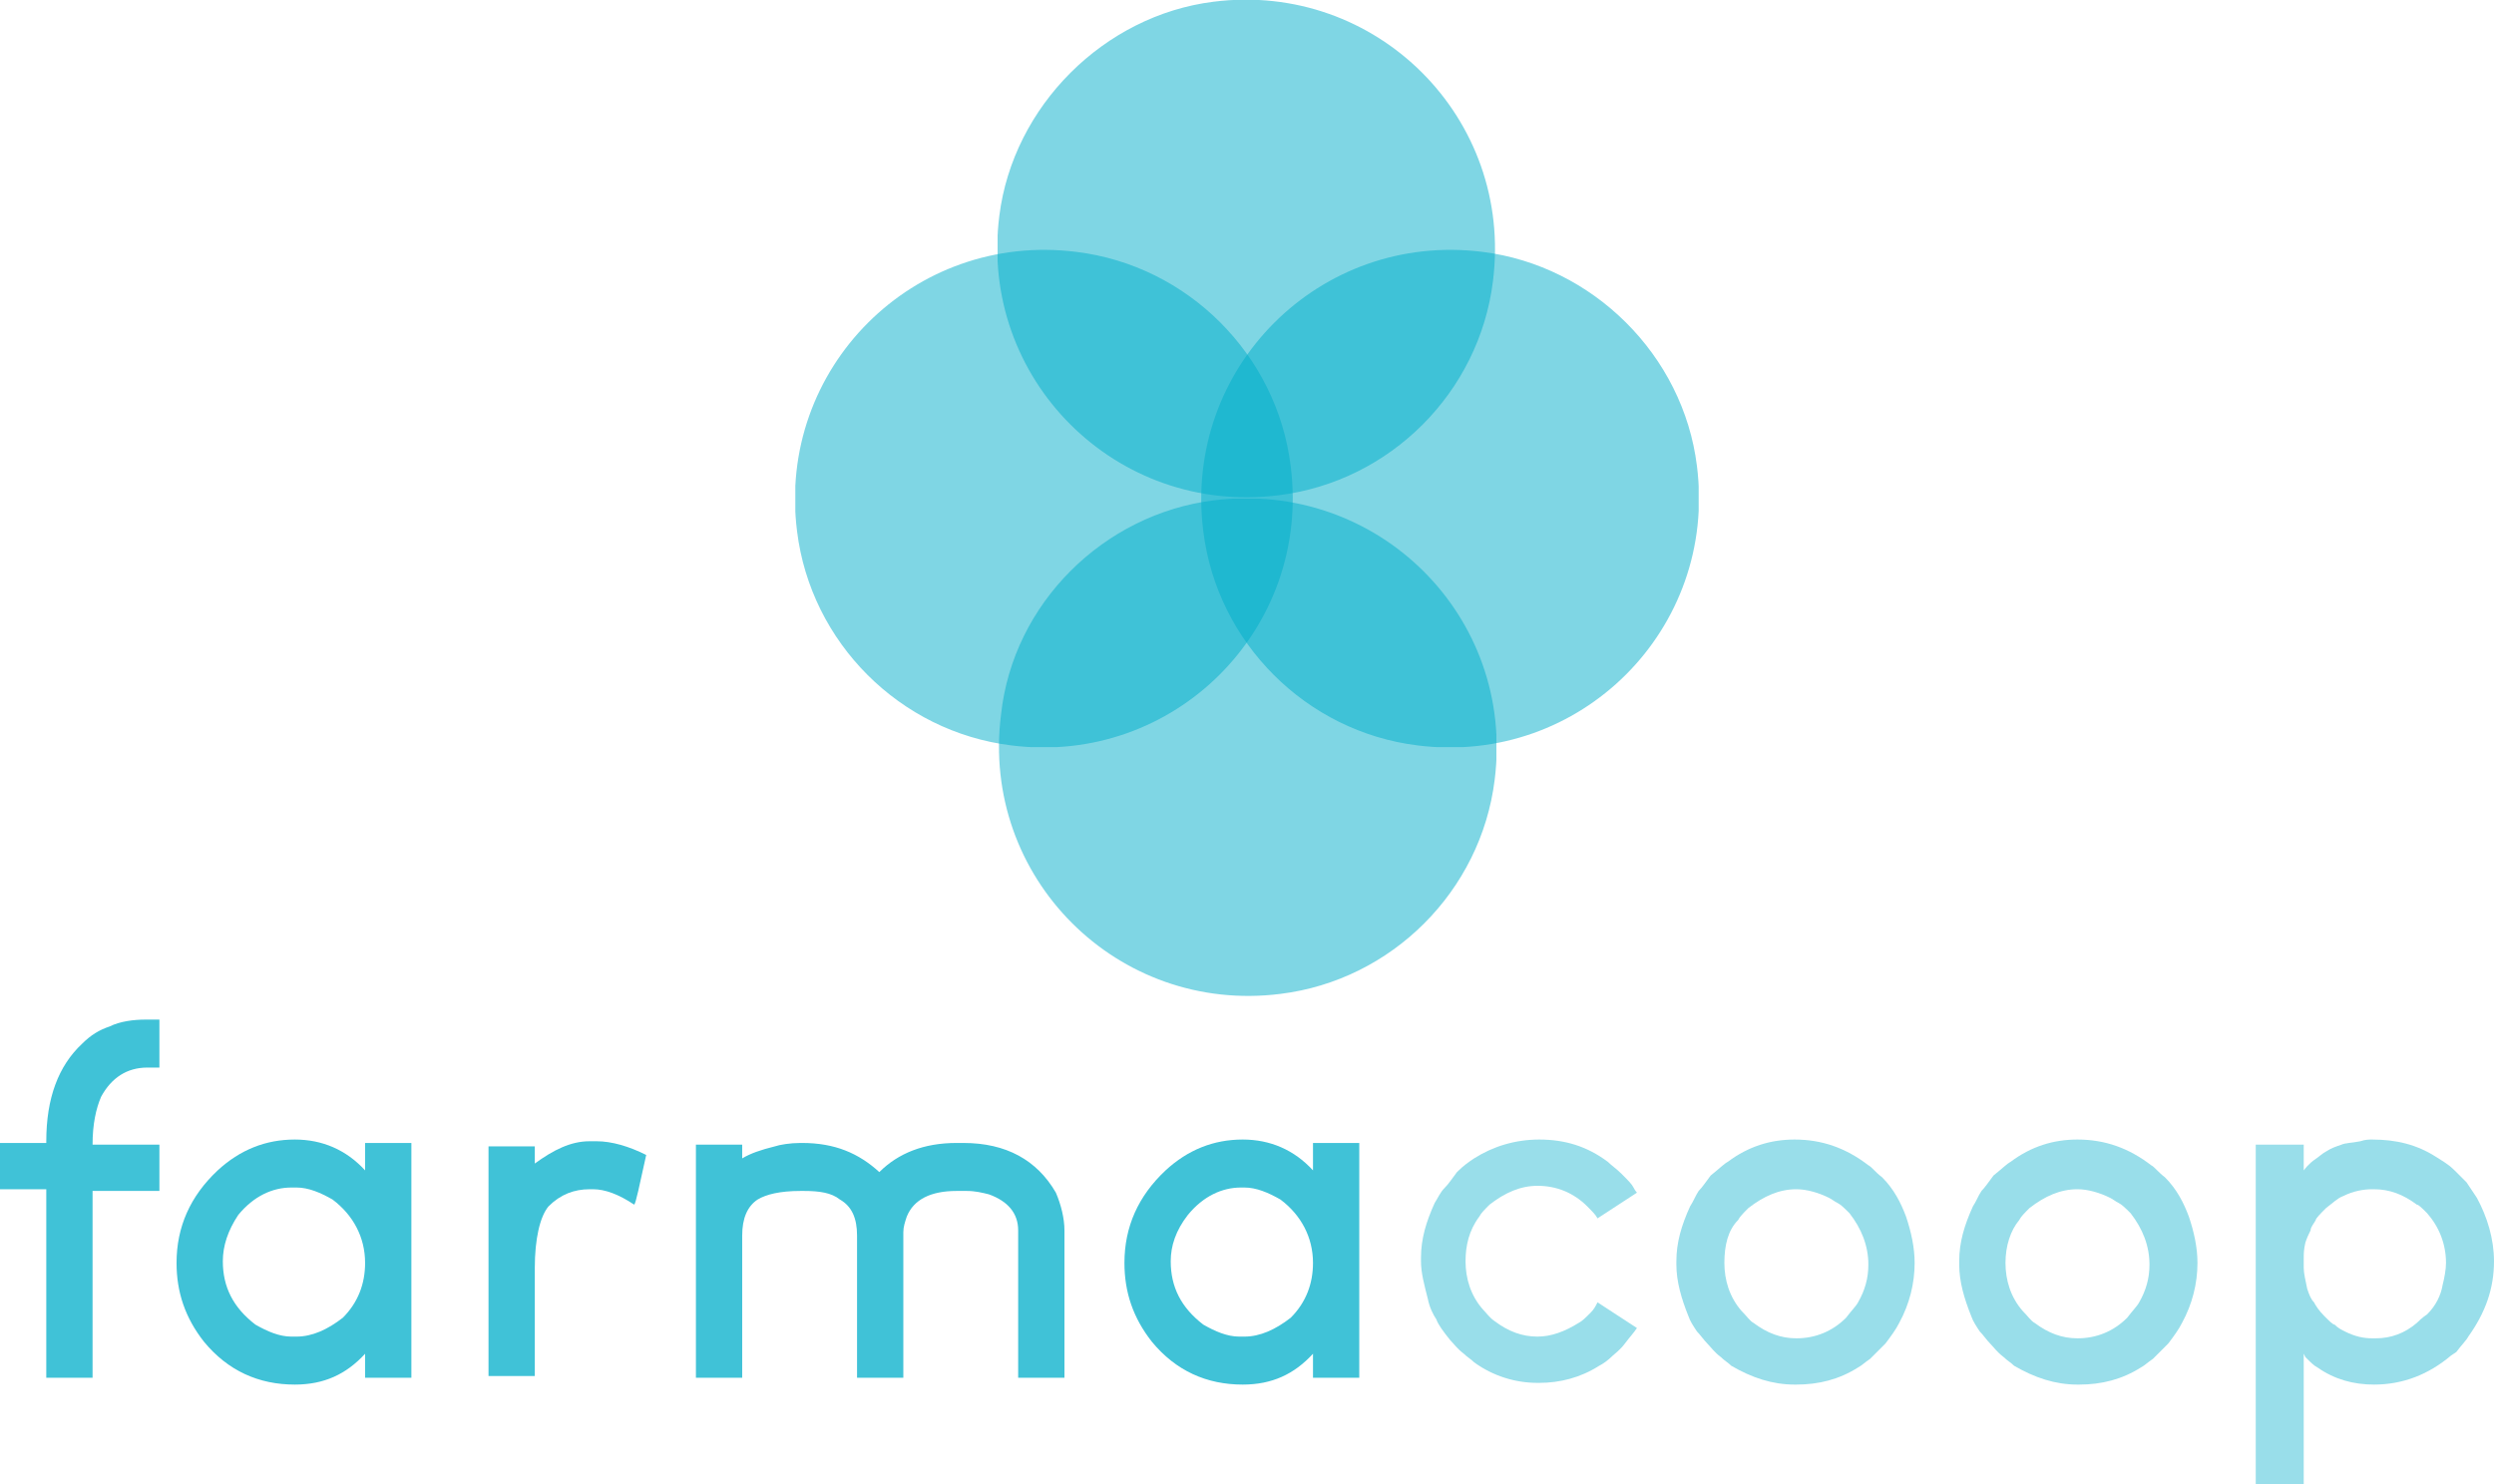
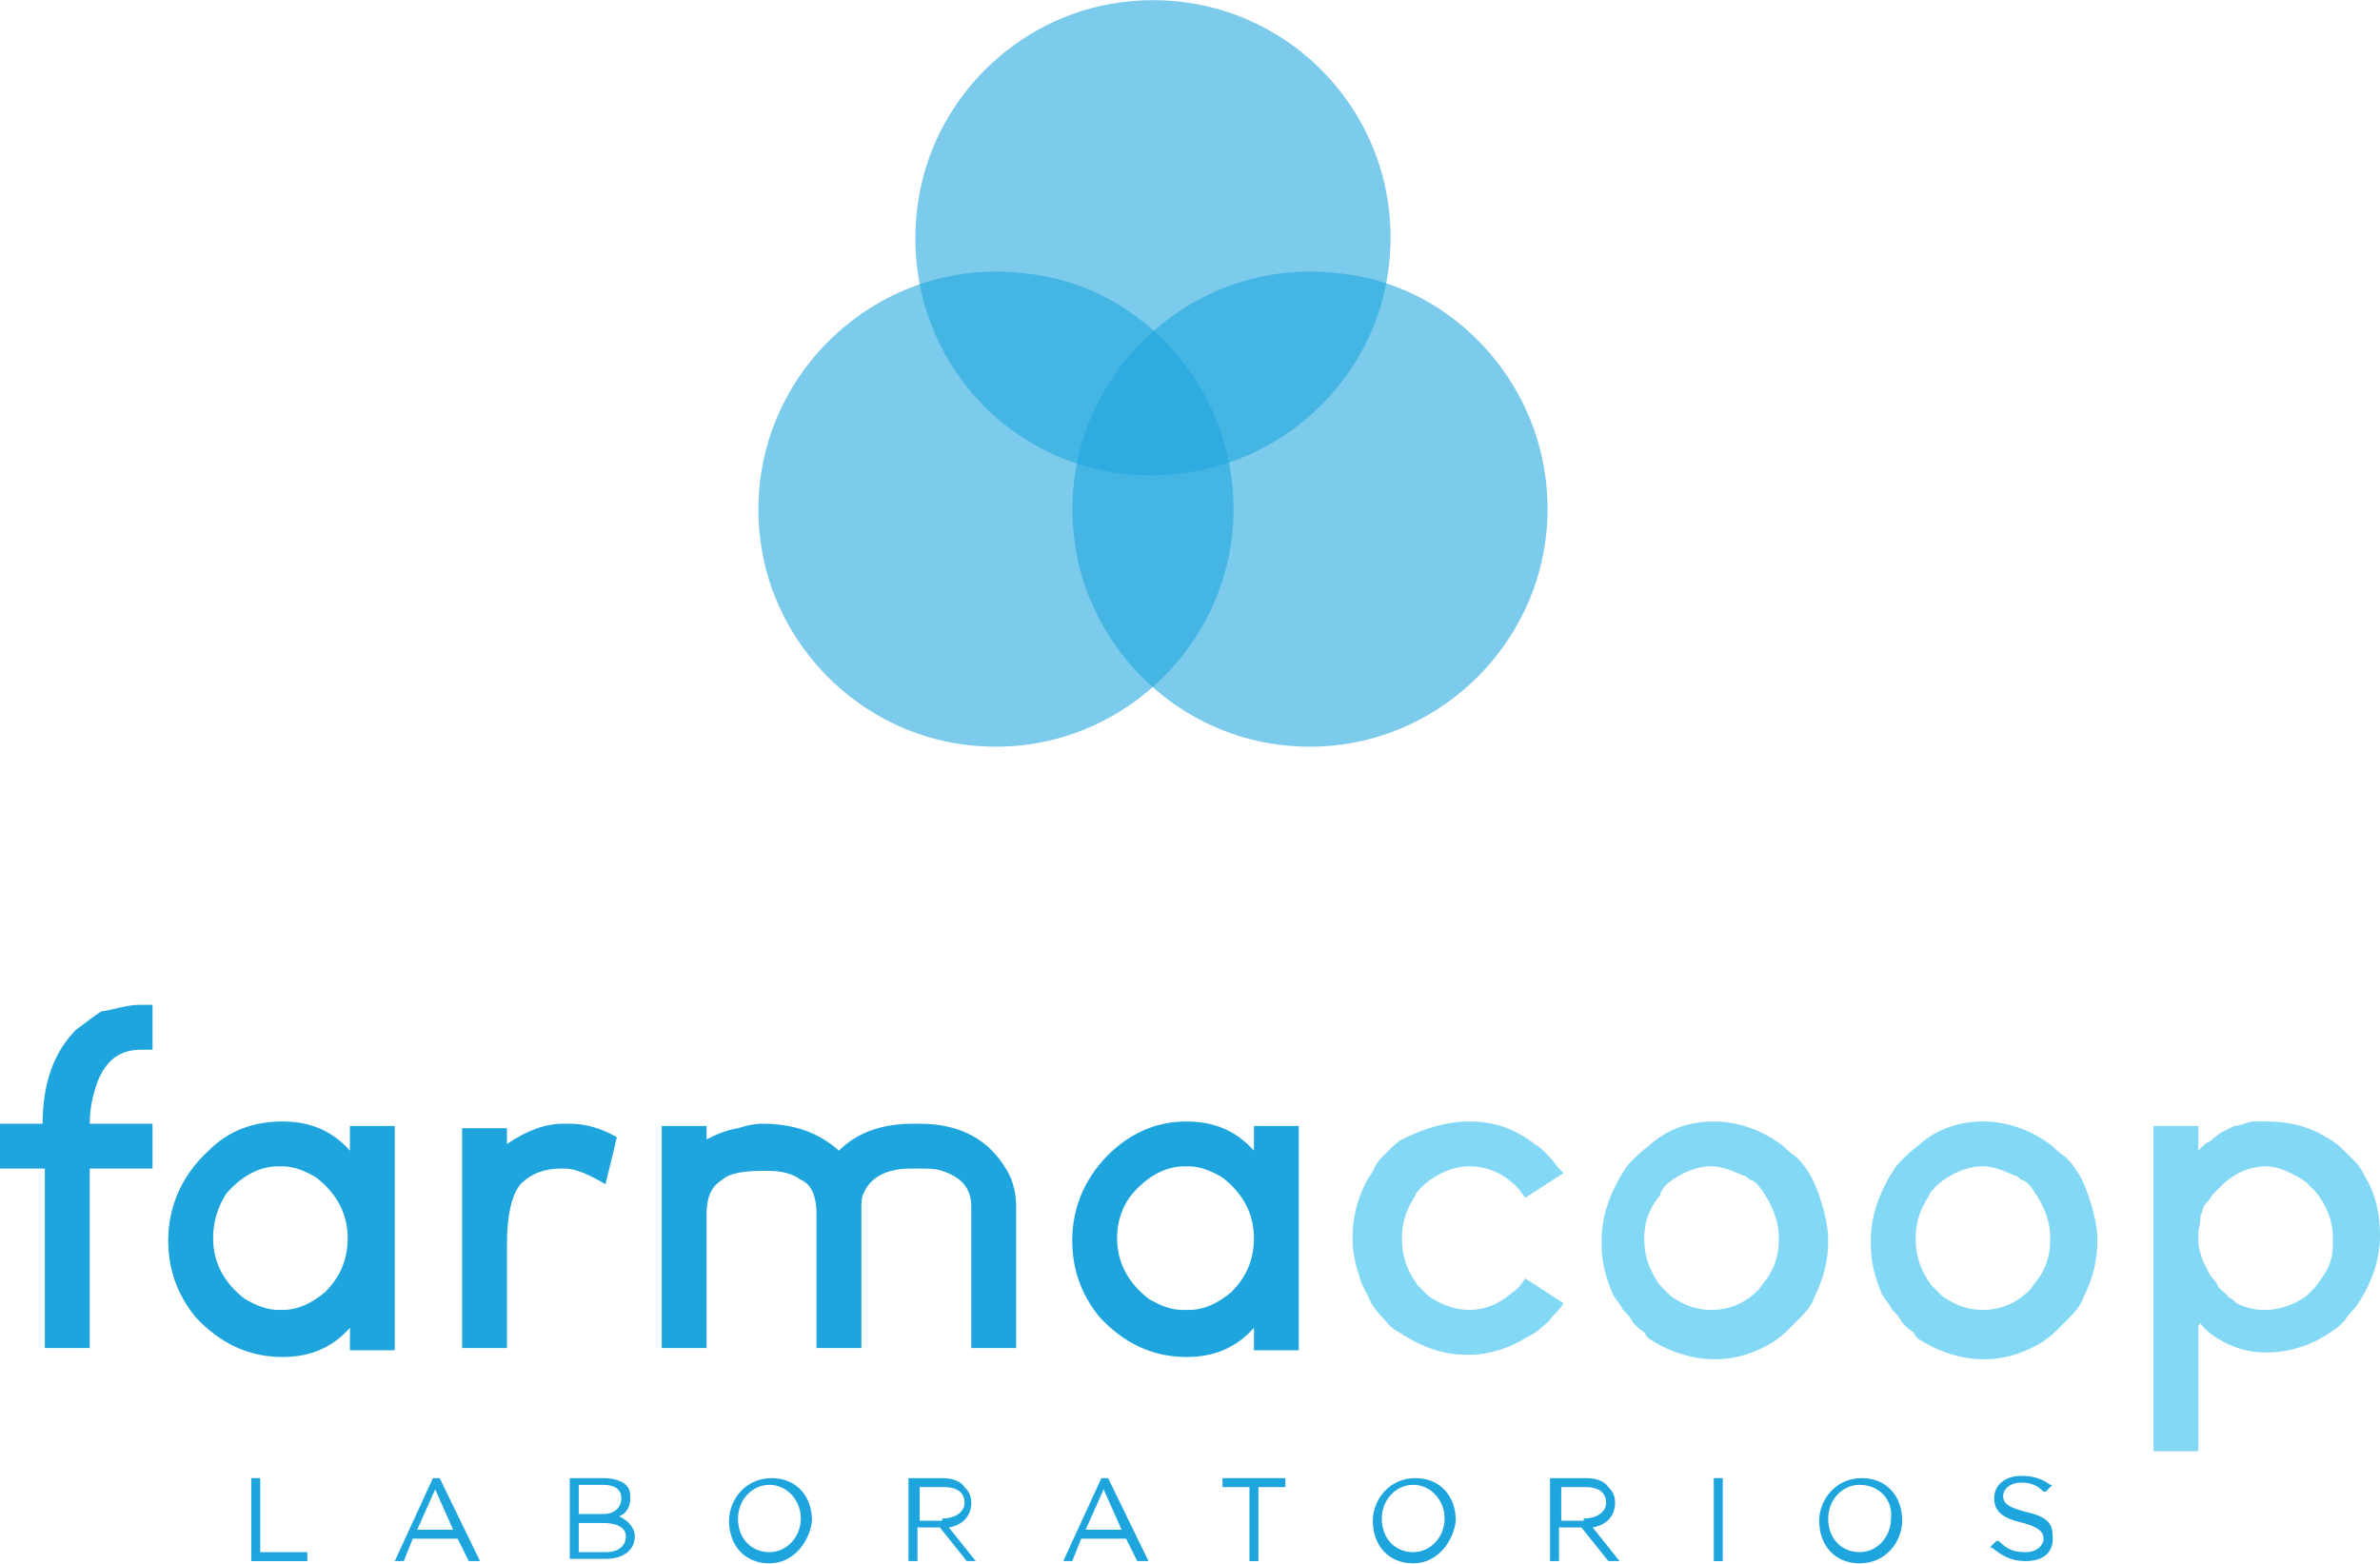
- <svg xmlns="http://www.w3.org/2000/svg" xmlns:xlink="http://www.w3.org/1999/xlink" version="1.1" id="Layer_1" x="0px" y="0px" viewBox="0 0 145.5 86.6" style="enable-background:new 0 0 145.5 86.6;" xml:space="preserve">
+ <svg xmlns="http://www.w3.org/2000/svg" version="1.1" id="Layer_1" x="0px" y="0px" viewBox="0 0 106.1 69.7" style="enable-background:new 0 0 106.1 69.7;" xml:space="preserve">
  <style type="text/css">
- 	.st0{opacity:0.75;}
- 	.st1{clip-path:url(#SVGID_2_);fill:#00ADCA;}
- 	.st2{clip-path:url(#SVGID_4_);fill:#00ADCA;}
- 	.st3{clip-path:url(#SVGID_6_);fill:#00ADCA;}
- 	.st4{clip-path:url(#SVGID_8_);fill:#00ADCA;}
- 	.st5{clip-path:url(#SVGID_10_);fill:#00ADCA;}
- 	.st6{opacity:0.4;}
- 	.st7{clip-path:url(#SVGID_12_);fill:#00ADCA;}
- 	.st8{clip-path:url(#SVGID_14_);fill:#00ADCA;}
- 	.st9{clip-path:url(#SVGID_16_);fill:#00ADCA;}
- 	.st10{clip-path:url(#SVGID_18_);fill:#00ADCA;}
- 	.st11{opacity:0.5;}
- 	.st12{clip-path:url(#SVGID_20_);fill:#00ADCA;}
- 	.st13{clip-path:url(#SVGID_22_);fill:#00ADCA;}
- 	.st14{clip-path:url(#SVGID_24_);fill:#00ADCA;}
- 	.st15{clip-path:url(#SVGID_26_);fill:#00ADCA;}
+ 	.st0{opacity:0.58;fill:#1EA5DE;}
+ 	.st1{fill:#1EA5DE;}
+ 	.st2{opacity:0.75;}
+ 	.st3{opacity:0.75;fill:#23BAEC;}
</style>
-   <g class="st0">
-     <g>
-       <defs>
-         <rect id="SVGID_1_" y="59.5" width="9.3" height="21" />
-       </defs>
-       <clipPath id="SVGID_2_">
-         <use xlink:href="#SVGID_1_" style="overflow:visible;" />
-       </clipPath>
-       <path class="st1" d="M8.5,59.5h0.8l0,0v2.8l0,0H8.6c-1.2,0-2.1,0.6-2.7,1.7c-0.3,0.7-0.5,1.6-0.5,2.8h3.9l0,0v2.7l0,0H5.4v10.9    l0,0H2.7v-11H0l0,0v-2.7l0,0h2.7v-0.1c0-2.5,0.7-4.4,2.1-5.7c0.5-0.5,1-0.8,1.6-1C7,59.6,7.8,59.5,8.5,59.5" />
+   <path class="st0" d="M68.9,21.3c0.9,6.9-5,12.8-11.9,11.9c-4.7-0.6-8.5-4.4-9.1-9.1c-0.9-6.9,5-12.8,11.9-11.9  C64.5,12.7,68.3,16.6,68.9,21.3z" />
+   <path class="st0" d="M54.9,21.3c0.9,6.9-5,12.8-11.9,11.9c-4.7-0.6-8.5-4.4-9.1-9.1c-0.9-6.9,5-12.8,11.9-11.9  C50.5,12.7,54.3,16.6,54.9,21.3z" />
+   <path class="st0" d="M52.7,21.1C45.8,22,40,16.2,40.9,9.2c0.6-4.7,4.4-8.5,9.1-9.1C56.9-0.8,62.8,5,61.9,12  C61.3,16.7,57.5,20.5,52.7,21.1z" />
+   <g>
+     <g id="XMLID_338_">
+       <g id="XMLID_378_">
+         <polygon id="XMLID_379_" class="st1" points="11.2,69.6 11.2,65.9 11.6,65.9 11.6,69.2 13.7,69.2 13.7,69.6    " />
+       </g>
+       <g id="XMLID_374_">
+         <path id="XMLID_375_" class="st1" d="M20.9,69.6l-0.5-1l-2,0l-0.4,1l-0.3,0h-0.1l1.7-3.7l0.3,0l1.8,3.7H20.9z M20.2,68.2     l-0.8-1.8l-0.8,1.8H20.2z" />
+       </g>
+       <g id="XMLID_369_">
+         <path id="XMLID_370_" class="st1" d="M25.4,69.6v-3.7h1.5c0.4,0,0.8,0.1,1,0.3c0.2,0.2,0.2,0.4,0.2,0.6c0,0.4-0.2,0.7-0.5,0.8     c0.4,0.2,0.7,0.5,0.7,0.9c0,0.6-0.5,1-1.3,1H25.4z M27,69.2c0.6,0,0.9-0.3,0.9-0.7c0-0.5-0.6-0.6-1-0.6h-1.1v1.3H27z M26.9,67.5     c0.5,0,0.8-0.3,0.8-0.7c0-0.4-0.3-0.6-0.8-0.6h-1.1v1.3H26.9z" />
+       </g>
+       <g id="XMLID_365_">
+         <path id="XMLID_366_" class="st1" d="M34.3,69.7c-1.1,0-1.8-0.8-1.8-1.9c0-0.9,0.7-1.9,1.9-1.9c1.1,0,1.8,0.8,1.8,1.9     C36.1,68.7,35.4,69.7,34.3,69.7z M34.3,66.2c-0.8,0-1.4,0.7-1.4,1.5c0,0.9,0.6,1.5,1.4,1.5c0.8,0,1.4-0.7,1.4-1.5     C35.7,66.9,35.1,66.2,34.3,66.2z" />
+       </g>
+       <g id="XMLID_361_">
+         <path id="XMLID_362_" class="st1" d="M43.1,69.6l-1.2-1.5l-1,0v1.5h-0.4v-3.7H42c0.4,0,0.8,0.1,1,0.4c0.2,0.2,0.3,0.4,0.3,0.7     c0,0.6-0.4,1-1,1.1l1.2,1.5H43.1z M42,67.7c0.6,0,1-0.3,1-0.7c0-0.5-0.4-0.7-0.9-0.7h-1.1v1.5H42z" />
+       </g>
+       <g id="XMLID_357_">
+         <path id="XMLID_358_" class="st1" d="M50.7,69.6l-0.5-1l-2,0l-0.4,1l-0.3,0h-0.1l1.7-3.7l0.3,0l1.8,3.7H50.7z M50,68.2l-0.8-1.8     l-0.8,1.8H50z" />
+       </g>
+       <g id="XMLID_355_">
+         <polygon id="XMLID_356_" class="st1" points="55.7,69.6 55.7,66.3 54.5,66.3 54.5,65.9 57.3,65.9 57.3,66.3 56.1,66.3 56.1,69.6         " />
+       </g>
+       <g id="XMLID_351_">
+         <path id="XMLID_352_" class="st1" d="M63,69.7c-1.1,0-1.8-0.8-1.8-1.9c0-0.9,0.7-1.9,1.9-1.9c1.1,0,1.8,0.8,1.8,1.9     C64.8,68.7,64.1,69.7,63,69.7z M63,66.2c-0.8,0-1.4,0.7-1.4,1.5c0,0.9,0.6,1.5,1.4,1.5c0.8,0,1.4-0.7,1.4-1.5     C64.4,66.9,63.8,66.2,63,66.2z" />
+       </g>
+       <g id="XMLID_347_">
+         <path id="XMLID_348_" class="st1" d="M71.7,69.6l-1.2-1.5l-1,0v1.5h-0.4v-3.7h1.6c0.4,0,0.8,0.1,1,0.4c0.2,0.2,0.3,0.4,0.3,0.7     c0,0.6-0.4,1-1,1.1l1.2,1.5H71.7z M70.6,67.7c0.6,0,1-0.3,1-0.7c0-0.5-0.4-0.7-0.9-0.7h-1.1v1.5H70.6z" />
+       </g>
+       <g id="XMLID_345_">
+         <rect id="XMLID_346_" x="76.4" y="65.9" class="st1" width="0.4" height="3.7" />
+       </g>
+       <g id="XMLID_341_">
+         <path id="XMLID_342_" class="st1" d="M82.9,69.7c-1.1,0-1.8-0.8-1.8-1.9c0-0.9,0.7-1.9,1.9-1.9c1.1,0,1.8,0.8,1.8,1.9     C84.8,68.7,84.1,69.7,82.9,69.7z M82.9,66.2c-0.8,0-1.4,0.7-1.4,1.5c0,0.9,0.6,1.5,1.4,1.5c0.8,0,1.4-0.7,1.4-1.5     C84.4,66.9,83.8,66.2,82.9,66.2z" />
+       </g>
+       <g id="XMLID_339_">
+         <path id="XMLID_340_" class="st1" d="M90.3,69.6c-0.6,0-1-0.2-1.5-0.6l-0.1,0l0.3-0.3l0.1,0c0.4,0.4,0.7,0.5,1.2,0.5     c0.5,0,0.8-0.3,0.8-0.6c0-0.3-0.2-0.5-0.9-0.7c-0.9-0.2-1.3-0.5-1.3-1.1c0-0.6,0.5-1,1.2-1c0.5,0,0.9,0.1,1.3,0.4l0.1,0l-0.3,0.3     l-0.1,0c-0.3-0.3-0.6-0.4-1-0.4c-0.5,0-0.8,0.3-0.8,0.6c0,0.3,0.2,0.5,1,0.7c0.9,0.2,1.2,0.5,1.2,1     C91.6,69.2,91.1,69.6,90.3,69.6z" />
+       </g>
    </g>
  </g>
-   <g class="st0">
+   <g>
+     <g class="st2">
+       <path class="st3" d="M65.5,50L65.5,50c1.1,0,2,0.3,2.9,1c0.2,0.1,0.4,0.3,0.6,0.5c0.3,0.3,0.4,0.5,0.5,0.6    c0.1,0.1,0.2,0.2,0.2,0.2L68,53.4h0c-0.1-0.1-0.2-0.3-0.4-0.5C67,52.3,66.3,52,65.5,52c-0.7,0-1.4,0.3-2,0.8    c-0.2,0.2-0.4,0.4-0.4,0.5c-0.4,0.6-0.6,1.2-0.6,1.9c0,0.8,0.2,1.4,0.7,2.1c0.2,0.2,0.3,0.3,0.5,0.5c0.6,0.4,1.2,0.6,1.8,0.6    c0.6,0,1.2-0.2,1.7-0.6c0.1-0.1,0.3-0.2,0.5-0.4c0.1-0.1,0.2-0.3,0.3-0.4h0l1.7,1.1c-0.1,0.2-0.3,0.4-0.5,0.6    c-0.2,0.3-0.4,0.4-0.5,0.5c-0.2,0.2-0.4,0.3-0.6,0.4c-0.8,0.5-1.7,0.8-2.6,0.8h-0.1c-1,0-1.9-0.3-2.7-0.8    c-0.2-0.1-0.3-0.2-0.5-0.3c-0.3-0.2-0.4-0.4-0.6-0.6c-0.3-0.3-0.5-0.6-0.6-0.9c-0.1-0.2-0.3-0.5-0.4-0.9c-0.2-0.6-0.3-1.1-0.3-1.6    v-0.2c0-0.8,0.2-1.6,0.6-2.4c0.1-0.2,0.3-0.4,0.4-0.7c0.1-0.2,0.3-0.4,0.5-0.6c0.3-0.3,0.5-0.5,0.7-0.6C63.5,50.3,64.5,50,65.5,50    z" />
+       <path class="st3" d="M76.4,50c1.1,0,2.2,0.4,3.1,1.1c0.1,0.1,0.3,0.3,0.6,0.5c0.5,0.5,0.8,1.1,1,1.7c0.2,0.6,0.4,1.3,0.4,2    c0,0.9-0.2,1.7-0.6,2.5c-0.1,0.3-0.3,0.6-0.6,0.9c-0.3,0.3-0.5,0.5-0.7,0.7c-0.2,0.2-0.4,0.3-0.5,0.4c-0.8,0.5-1.7,0.8-2.6,0.8    h-0.1c-0.9,0-1.9-0.3-2.7-0.8c-0.2-0.1-0.3-0.2-0.4-0.4c-0.3-0.2-0.5-0.4-0.6-0.6c-0.1-0.2-0.3-0.3-0.4-0.5    c-0.1-0.2-0.3-0.4-0.4-0.6c-0.3-0.7-0.5-1.4-0.5-2.2v-0.2c0-0.8,0.2-1.6,0.6-2.4c0.1-0.2,0.2-0.4,0.4-0.7c0.1-0.2,0.3-0.4,0.5-0.6    c0.3-0.3,0.6-0.5,0.7-0.6C74.4,50.3,75.4,50,76.4,50z M73.3,55.2c0,0.8,0.2,1.4,0.7,2.1c0.2,0.2,0.4,0.4,0.5,0.5    c0.6,0.4,1.1,0.6,1.8,0.6c0.8,0,1.5-0.3,2.1-0.9c0.2-0.3,0.4-0.5,0.5-0.7c0.3-0.5,0.4-1,0.4-1.6v0c0-0.8-0.3-1.5-0.8-2.2    c-0.2-0.3-0.4-0.4-0.5-0.4c-0.1-0.1-0.2-0.2-0.3-0.2c-0.5-0.2-0.9-0.4-1.4-0.4c-0.7,0-1.4,0.3-2,0.8C74.1,53,74,53.2,74,53.3    C73.5,53.9,73.3,54.5,73.3,55.2z" />
+       <path class="st3" d="M88.4,50c1.1,0,2.2,0.4,3.1,1.1c0.1,0.1,0.3,0.3,0.6,0.5c0.5,0.5,0.8,1.1,1,1.7c0.2,0.6,0.4,1.3,0.4,2    c0,0.9-0.2,1.7-0.6,2.5c-0.1,0.3-0.3,0.6-0.6,0.9c-0.3,0.3-0.5,0.5-0.7,0.7c-0.2,0.2-0.4,0.3-0.5,0.4c-0.8,0.5-1.7,0.8-2.6,0.8    h-0.1c-0.9,0-1.9-0.3-2.7-0.8c-0.2-0.1-0.3-0.2-0.4-0.4c-0.3-0.2-0.5-0.4-0.6-0.6c-0.1-0.2-0.3-0.3-0.4-0.5    c-0.1-0.2-0.3-0.4-0.4-0.6c-0.3-0.7-0.5-1.4-0.5-2.2v-0.2c0-0.8,0.2-1.6,0.6-2.4c0.1-0.2,0.2-0.4,0.4-0.7c0.1-0.2,0.3-0.4,0.5-0.6    c0.3-0.3,0.6-0.5,0.7-0.6C86.4,50.3,87.4,50,88.4,50z M85.4,55.2c0,0.8,0.2,1.4,0.7,2.1c0.2,0.2,0.4,0.4,0.5,0.5    c0.6,0.4,1.1,0.6,1.8,0.6c0.8,0,1.5-0.3,2.1-0.9c0.2-0.3,0.4-0.5,0.5-0.7c0.3-0.5,0.4-1,0.4-1.6v0c0-0.8-0.3-1.5-0.8-2.2    c-0.2-0.3-0.4-0.4-0.5-0.4c-0.1-0.1-0.2-0.2-0.3-0.2c-0.5-0.2-0.9-0.4-1.4-0.4c-0.7,0-1.4,0.3-2,0.8C86.2,53,86,53.2,86,53.3    C85.6,53.9,85.4,54.5,85.4,55.2z" />
+       <path class="st3" d="M101,50c1,0,1.9,0.2,2.7,0.7c0.2,0.1,0.5,0.3,0.8,0.6c0.3,0.3,0.4,0.4,0.5,0.5c0.2,0.2,0.3,0.4,0.4,0.6    c0.5,0.8,0.7,1.7,0.7,2.7c0,1.1-0.4,2.2-1.1,3.2c-0.1,0.1-0.3,0.3-0.5,0.6l-0.2,0.2c-1,0.8-2.1,1.2-3.3,1.2    c-0.9,0-1.7-0.3-2.4-0.8c-0.1-0.1-0.3-0.2-0.5-0.5L98,59.1v5.6h-2h0V50.2l0,0h2v1.1c0.3-0.3,0.4-0.4,0.5-0.4    c0.2-0.2,0.4-0.3,0.5-0.4c0.2-0.1,0.4-0.2,0.6-0.3c0.2,0,0.4-0.1,0.8-0.2C100.6,50,100.8,50,101,50z M98,55v0.4    c0,0.2,0.1,0.5,0.2,0.8c0.1,0.2,0.2,0.4,0.3,0.6c0.1,0.2,0.3,0.3,0.4,0.6c0.2,0.2,0.4,0.3,0.4,0.4c0.2,0.1,0.3,0.2,0.4,0.3    c0.4,0.2,0.8,0.3,1.2,0.3h0.1c0.6,0,1.2-0.2,1.8-0.6c0.1-0.1,0.2-0.2,0.4-0.4c0.3-0.4,0.6-0.8,0.7-1.2c0.1-0.3,0.1-0.6,0.1-1    c0-0.8-0.3-1.5-0.8-2.1c-0.2-0.2-0.4-0.4-0.4-0.4c-0.6-0.4-1.2-0.7-1.8-0.7H101c-0.4,0-0.8,0.1-1.2,0.3c-0.2,0.1-0.5,0.3-0.7,0.5    c-0.3,0.3-0.4,0.4-0.5,0.5c-0.1,0.2-0.2,0.3-0.3,0.4c-0.1,0.1-0.1,0.3-0.2,0.5C98.1,54.6,98,54.8,98,55z" />
+     </g>
    <g>
-       <defs>
-         <rect id="SVGID_3_" x="10.2" y="66.5" width="13.9" height="14.3" />
-       </defs>
-       <clipPath id="SVGID_4_">
-         <use xlink:href="#SVGID_3_" style="overflow:visible;" />
-       </clipPath>
-       <path class="st2" d="M17.2,66.5c1.6,0,3,0.6,4.1,1.8v-1.6l0,0h2.7l0,0v13.7l0,0h-2.7l0,0V79c-1.1,1.2-2.4,1.8-4.1,1.8h0    c-2.1,0-3.9-0.8-5.3-2.5c-1.1-1.4-1.6-2.9-1.6-4.6v0c0-2.1,0.8-3.9,2.4-5.4C14,67.1,15.5,66.5,17.2,66.5 M13,73.6    c0,1.5,0.6,2.7,1.9,3.7c0.7,0.4,1.4,0.7,2.1,0.7h0.3c0.9,0,1.8-0.4,2.7-1.1c0.9-0.9,1.3-2,1.3-3.2v0c0-1.5-0.7-2.8-1.9-3.7    c-0.7-0.4-1.4-0.7-2.1-0.7H17c-1.1,0-2.2,0.5-3.1,1.6C13.3,71.8,13,72.7,13,73.6" />
-     </g>
-   </g>
-   <g class="st0">
-     <g>
-       <defs>
-         <rect id="SVGID_5_" x="28.5" y="66.6" width="9.3" height="13.8" />
-       </defs>
-       <clipPath id="SVGID_6_">
-         <use xlink:href="#SVGID_5_" style="overflow:visible;" />
-       </clipPath>
-       <path class="st3" d="M34.4,66.6h0.4c0.9,0,1.9,0.3,2.9,0.8v0c-0.4,1.8-0.6,2.8-0.7,2.9c-0.9-0.6-1.7-0.9-2.4-0.9h-0.2    c-0.9,0-1.7,0.3-2.4,1c-0.5,0.6-0.8,1.9-0.8,3.6v6.3l0,0h-2.7l0,0V66.9l0,0h2.7l0,0v1C32.3,67.1,33.3,66.6,34.4,66.6" />
-     </g>
-   </g>
-   <g class="st0">
-     <g>
-       <defs>
-         <rect id="SVGID_7_" x="40.4" y="66.7" width="21.7" height="13.7" />
-       </defs>
-       <clipPath id="SVGID_8_">
-         <use xlink:href="#SVGID_7_" style="overflow:visible;" />
-       </clipPath>
-       <path class="st4" d="M46.7,66.7h0.1c1.9,0,3.3,0.6,4.5,1.7c1.1-1.1,2.6-1.7,4.5-1.7h0.4c2.5,0,4.3,1,5.4,2.9    c0.3,0.7,0.5,1.5,0.5,2.2v8.6l0,0h-2.7l0,0v-8.6c0-1-0.6-1.7-1.7-2.1c-0.4-0.1-0.8-0.2-1.3-0.2h-0.6c-1.5,0-2.5,0.5-2.9,1.5    c-0.1,0.3-0.2,0.6-0.2,0.9v8.5l0,0h-2.7l0,0v-8.3c0-1-0.3-1.7-1-2.1c-0.5-0.4-1.2-0.5-2.1-0.5h-0.2c-1.2,0-2,0.2-2.5,0.5    c-0.6,0.4-0.9,1.1-0.9,2.1v8.3l0,0h-2.7l0,0V66.8l0,0h2.7l0,0v0.8h0c0.5-0.3,1.1-0.5,1.9-0.7C45.5,66.8,46.1,66.7,46.7,66.7" />
-     </g>
-   </g>
-   <g class="st0">
-     <g>
-       <defs>
-         <rect id="SVGID_9_" x="65.5" y="66.5" width="13.9" height="14.3" />
-       </defs>
-       <clipPath id="SVGID_10_">
-         <use xlink:href="#SVGID_9_" style="overflow:visible;" />
-       </clipPath>
-       <path class="st5" d="M72.5,66.5c1.6,0,3,0.6,4.1,1.8v-1.6l0,0h2.7l0,0v13.7l0,0h-2.7l0,0V79c-1.1,1.2-2.4,1.8-4.1,1.8h0    c-2.1,0-3.9-0.8-5.3-2.5c-1.1-1.4-1.6-2.9-1.6-4.6v0c0-2.1,0.8-3.9,2.4-5.4C69.3,67.1,70.8,66.5,72.5,66.5 M68.3,73.6    c0,1.5,0.6,2.7,1.9,3.7c0.7,0.4,1.4,0.7,2.1,0.7h0.3c0.9,0,1.8-0.4,2.7-1.1c0.9-0.9,1.3-2,1.3-3.2v0c0-1.5-0.7-2.8-1.9-3.7    c-0.7-0.4-1.4-0.7-2.1-0.7h-0.2c-1.1,0-2.2,0.5-3.1,1.6C68.6,71.8,68.3,72.7,68.3,73.6" />
-     </g>
-   </g>
-   <g class="st6">
-     <g>
-       <defs>
-         <rect id="SVGID_11_" x="82.8" y="66.5" width="12.7" height="14.3" />
-       </defs>
-       <clipPath id="SVGID_12_">
-         <use xlink:href="#SVGID_11_" style="overflow:visible;" />
-       </clipPath>
-       <path class="st7" d="M89.8,66.5L89.8,66.5c1.5,0,2.8,0.4,4,1.3c0.2,0.2,0.5,0.4,0.8,0.7c0.4,0.4,0.6,0.6,0.7,0.8    c0.1,0.2,0.2,0.3,0.2,0.3l-2.3,1.5h0c-0.1-0.2-0.3-0.4-0.6-0.7c-0.8-0.8-1.8-1.2-2.9-1.2c-1,0-1.9,0.4-2.8,1.1    c-0.3,0.3-0.5,0.5-0.6,0.7c-0.6,0.8-0.8,1.7-0.8,2.6c0,1,0.3,2,1,2.8c0.2,0.2,0.4,0.5,0.7,0.7c0.8,0.6,1.6,0.9,2.5,0.9    c0.8,0,1.6-0.3,2.4-0.8c0.2-0.1,0.4-0.3,0.7-0.6c0.2-0.2,0.3-0.4,0.4-0.6h0l2.3,1.5c-0.2,0.3-0.4,0.5-0.7,0.9    c-0.3,0.4-0.6,0.6-0.7,0.7c-0.3,0.3-0.6,0.5-0.8,0.6c-1.1,0.7-2.3,1-3.5,1h-0.1c-1.3,0-2.6-0.4-3.7-1.2c-0.2-0.2-0.4-0.3-0.6-0.5    c-0.4-0.3-0.6-0.6-0.8-0.8c-0.4-0.5-0.7-0.9-0.8-1.2c-0.2-0.3-0.4-0.7-0.5-1.2c-0.2-0.8-0.4-1.5-0.4-2.2v-0.2    c0-1.1,0.3-2.1,0.8-3.2c0.2-0.3,0.3-0.6,0.6-0.9c0.2-0.2,0.4-0.5,0.7-0.9c0.4-0.4,0.7-0.6,1-0.8C87.1,66.9,88.4,66.5,89.8,66.5" />
-     </g>
-   </g>
-   <g class="st6">
-     <g>
-       <defs>
-         <rect id="SVGID_13_" x="97.8" y="66.5" width="13.9" height="14.3" />
-       </defs>
-       <clipPath id="SVGID_14_">
-         <use xlink:href="#SVGID_13_" style="overflow:visible;" />
-       </clipPath>
-       <path class="st8" d="M104.7,66.5c1.6,0,3,0.5,4.3,1.5c0.2,0.1,0.4,0.4,0.8,0.7c0.7,0.7,1.1,1.5,1.4,2.3c0.3,0.9,0.5,1.8,0.5,2.7    c0,1.2-0.3,2.4-0.9,3.5c-0.2,0.4-0.5,0.8-0.8,1.2c-0.4,0.4-0.7,0.7-0.9,0.9c-0.3,0.2-0.5,0.4-0.7,0.5c-1.1,0.7-2.3,1-3.6,1h-0.1    c-1.3,0-2.5-0.4-3.7-1.1c-0.2-0.2-0.4-0.3-0.6-0.5c-0.4-0.3-0.6-0.6-0.8-0.8c-0.2-0.2-0.4-0.5-0.6-0.7c-0.2-0.3-0.4-0.6-0.5-0.9    c-0.4-1-0.7-2-0.7-3v-0.2c0-1.1,0.3-2.1,0.8-3.2c0.2-0.3,0.3-0.6,0.5-0.9c0.2-0.2,0.4-0.5,0.7-0.9c0.5-0.4,0.8-0.7,1-0.8    C102,66.9,103.3,66.5,104.7,66.5 M100.6,73.7c0,1,0.3,2,1,2.8c0.3,0.3,0.5,0.6,0.7,0.7c0.8,0.6,1.6,0.9,2.5,0.9    c1.1,0,2.1-0.4,2.9-1.2c0.3-0.4,0.6-0.7,0.7-0.9c0.4-0.7,0.6-1.4,0.6-2.2v0c0-1.1-0.4-2.1-1.1-3c-0.3-0.3-0.5-0.5-0.7-0.6    c-0.2-0.1-0.3-0.2-0.5-0.3c-0.6-0.3-1.3-0.5-1.9-0.5c-1,0-1.9,0.4-2.8,1.1c-0.3,0.3-0.5,0.5-0.6,0.7    C100.8,71.8,100.6,72.7,100.6,73.7" />
-     </g>
-   </g>
-   <g class="st6">
-     <g>
-       <defs>
-         <rect id="SVGID_15_" x="114.3" y="66.5" width="13.9" height="14.3" />
-       </defs>
-       <clipPath id="SVGID_16_">
-         <use xlink:href="#SVGID_15_" style="overflow:visible;" />
-       </clipPath>
-       <path class="st9" d="M121.2,66.5c1.6,0,3,0.5,4.3,1.5c0.2,0.1,0.4,0.4,0.8,0.7c0.7,0.7,1.1,1.5,1.4,2.3c0.3,0.9,0.5,1.8,0.5,2.7    c0,1.2-0.3,2.4-0.9,3.5c-0.2,0.4-0.5,0.8-0.8,1.2c-0.4,0.4-0.7,0.7-0.9,0.9c-0.3,0.2-0.5,0.4-0.7,0.5c-1.1,0.7-2.3,1-3.6,1h-0.1    c-1.3,0-2.5-0.4-3.7-1.1c-0.2-0.2-0.4-0.3-0.6-0.5c-0.4-0.3-0.6-0.6-0.8-0.8c-0.2-0.2-0.4-0.5-0.6-0.7c-0.2-0.3-0.4-0.6-0.5-0.9    c-0.4-1-0.7-2-0.7-3v-0.2c0-1.1,0.3-2.1,0.8-3.2c0.2-0.3,0.3-0.6,0.5-0.9c0.2-0.2,0.4-0.5,0.7-0.9c0.5-0.4,0.8-0.7,1-0.8    C118.5,66.9,119.8,66.5,121.2,66.5 M117,73.7c0,1,0.3,2,1,2.8c0.3,0.3,0.5,0.6,0.7,0.7c0.8,0.6,1.6,0.9,2.5,0.9    c1.1,0,2.1-0.4,2.9-1.2c0.3-0.4,0.6-0.7,0.7-0.9c0.4-0.7,0.6-1.4,0.6-2.2v0c0-1.1-0.4-2.1-1.1-3c-0.3-0.3-0.5-0.5-0.7-0.6    c-0.2-0.1-0.3-0.2-0.5-0.3c-0.6-0.3-1.3-0.5-1.9-0.5c-1,0-1.9,0.4-2.8,1.1c-0.3,0.3-0.5,0.5-0.6,0.7C117.3,71.8,117,72.7,117,73.7    " />
-     </g>
-   </g>
-   <g class="st6">
-     <g>
-       <defs>
-         <rect id="SVGID_17_" x="131.6" y="66.5" width="13.9" height="20.1" />
-       </defs>
-       <clipPath id="SVGID_18_">
-         <use xlink:href="#SVGID_17_" style="overflow:visible;" />
-       </clipPath>
-       <path class="st10" d="M138.4,66.5c1.4,0,2.6,0.3,3.7,1c0.3,0.2,0.7,0.4,1.1,0.8c0.4,0.4,0.6,0.6,0.7,0.7c0.2,0.3,0.4,0.6,0.6,0.9    c0.6,1.1,1,2.4,1,3.7c0,1.6-0.5,3-1.5,4.4c-0.1,0.2-0.4,0.5-0.7,0.9l-0.3,0.2c-1.3,1.1-2.8,1.7-4.5,1.7c-1.2,0-2.3-0.3-3.3-1    c-0.2-0.1-0.4-0.3-0.7-0.6l-0.1-0.2v7.6h-2.8l0,0V66.8l0,0h2.8v1.5c0.3-0.4,0.6-0.6,0.6-0.6c0.3-0.2,0.5-0.4,0.7-0.5    c0.3-0.2,0.6-0.3,0.9-0.4c0.2-0.1,0.6-0.1,1.1-0.2C138,66.5,138.2,66.5,138.4,66.5 M134.4,73.4V74c0,0.3,0.1,0.7,0.2,1.2    c0.1,0.3,0.2,0.6,0.4,0.8c0.1,0.2,0.3,0.5,0.6,0.8c0.3,0.3,0.5,0.5,0.6,0.5c0.2,0.2,0.4,0.3,0.6,0.4c0.6,0.3,1.1,0.4,1.6,0.4h0.2    c0.9,0,1.7-0.3,2.4-0.9c0.1-0.1,0.3-0.3,0.6-0.5c0.5-0.5,0.8-1.1,0.9-1.7c0.1-0.4,0.2-0.9,0.2-1.3c0-1.1-0.4-2.1-1.1-2.9    c-0.3-0.3-0.5-0.5-0.6-0.5c-0.8-0.6-1.6-0.9-2.5-0.9h-0.1c-0.5,0-1.1,0.1-1.7,0.4c-0.3,0.1-0.6,0.4-1,0.7    c-0.3,0.3-0.6,0.6-0.6,0.7c-0.1,0.2-0.3,0.4-0.3,0.6c-0.1,0.2-0.2,0.4-0.3,0.7C134.4,72.9,134.4,73.2,134.4,73.4" />
-     </g>
-   </g>
-   <g class="st11">
-     <g>
-       <defs>
-         <rect id="SVGID_19_" x="70" y="14.5" width="29.1" height="29.1" />
-       </defs>
-       <clipPath id="SVGID_20_">
-         <use xlink:href="#SVGID_19_" style="overflow:visible;" />
-       </clipPath>
-       <path class="st12" d="M99,27.2c1.2,9.5-6.8,17.5-16.3,16.3c-6.5-0.8-11.7-6-12.5-12.5C69,21.5,77,13.5,86.5,14.7    C92.9,15.5,98.2,20.7,99,27.2" />
-     </g>
-   </g>
-   <g class="st11">
-     <g>
-       <defs>
-         <rect id="SVGID_21_" x="46.4" y="14.5" width="29.1" height="29.1" />
-       </defs>
-       <clipPath id="SVGID_22_">
-         <use xlink:href="#SVGID_21_" style="overflow:visible;" />
-       </clipPath>
-       <path class="st13" d="M75.3,27.2c1.2,9.5-6.8,17.5-16.3,16.3c-6.5-0.8-11.7-6-12.5-12.5c-1.2-9.5,6.8-17.5,16.3-16.3    C69.3,15.5,74.5,20.7,75.3,27.2" />
-     </g>
-   </g>
-   <g class="st11">
-     <g>
-       <defs>
-         <rect id="SVGID_23_" x="58.2" width="29.1" height="29.1" />
-       </defs>
-       <clipPath id="SVGID_24_">
-         <use xlink:href="#SVGID_23_" style="overflow:visible;" />
-       </clipPath>
-       <path class="st14" d="M70.8,0.1c9.5-1.2,17.5,6.8,16.3,16.3c-0.8,6.5-6,11.7-12.5,12.5c-9.5,1.2-17.5-6.8-16.3-16.3    C59.1,6.2,64.4,0.9,70.8,0.1" />
-     </g>
-   </g>
-   <g class="st11">
-     <g>
-       <defs>
-         <rect id="SVGID_25_" x="58.2" y="29.1" width="29.1" height="29.1" />
-       </defs>
-       <clipPath id="SVGID_26_">
-         <use xlink:href="#SVGID_25_" style="overflow:visible;" />
-       </clipPath>
-       <path class="st15" d="M70.8,29.2C80.4,28,88.4,36,87.2,45.5c-0.8,6.5-6,11.7-12.5,12.5c-9.5,1.2-17.5-6.8-16.3-16.3    C59.1,35.2,64.4,30,70.8,29.2" />
+       <path class="st1" d="M6.2,44.8h0.6l0,0v2l0,0H6.3c-0.9,0-1.5,0.4-1.9,1.3c-0.2,0.5-0.4,1.2-0.4,2h2.8l0,0v2l0,0H4v8h0h-2v-8H0l0,0    v-2l0,0h1.9v0c0-1.8,0.5-3.2,1.5-4.2c0.4-0.3,0.8-0.6,1.1-0.8C5.1,45,5.7,44.8,6.2,44.8z" />
+       <path class="st1" d="M12.6,50c1.2,0,2.2,0.4,3,1.3v-1.1l0,0h2l0,0v10l0,0h-2l0,0v-1c-0.8,0.9-1.8,1.3-3,1.3h0    c-1.5,0-2.8-0.6-3.9-1.8c-0.8-1-1.2-2.1-1.2-3.4v0c0-1.5,0.6-2.9,1.8-4C10.2,50.4,11.3,50,12.6,50z M9.5,55.2c0,1.1,0.5,2,1.4,2.7    c0.5,0.3,1,0.5,1.5,0.5h0.2c0.7,0,1.3-0.3,1.9-0.8c0.7-0.7,1-1.5,1-2.4v0c0-1.1-0.5-2-1.4-2.7c-0.5-0.3-1-0.5-1.5-0.5h-0.2    c-0.8,0-1.6,0.4-2.3,1.2C9.7,53.8,9.5,54.5,9.5,55.2z" />
+       <path class="st1" d="M25.1,50.1h0.3c0.7,0,1.4,0.2,2.1,0.6v0c-0.3,1.3-0.5,2-0.5,2.1c-0.7-0.4-1.3-0.7-1.8-0.7h-0.2    c-0.7,0-1.3,0.2-1.8,0.7c-0.4,0.5-0.6,1.4-0.6,2.7v4.6l0,0h-2l0,0v-9.8l0,0h2l0,0V51C23.5,50.4,24.3,50.1,25.1,50.1z" />
+       <path class="st1" d="M34,50.1L34,50.1c1.4,0,2.5,0.4,3.4,1.2c0.8-0.8,1.9-1.2,3.3-1.2H41c1.8,0,3.1,0.7,3.9,2.1    c0.3,0.5,0.4,1.1,0.4,1.6v6.3l0,0h-2l0,0v-6.3c0-0.8-0.4-1.3-1.3-1.6c-0.3-0.1-0.6-0.1-1-0.1h-0.4c-1.1,0-1.8,0.4-2.1,1.1    c-0.1,0.2-0.1,0.4-0.1,0.7v6.2l0,0h-2l0,0v-6c0-0.7-0.2-1.3-0.7-1.5c-0.4-0.3-0.9-0.4-1.5-0.4H34c-0.8,0-1.5,0.1-1.8,0.4    c-0.5,0.3-0.7,0.8-0.7,1.5v6l0,0h-2l0,0v-9.9l0,0h2l0,0v0.6h0c0.4-0.2,0.8-0.4,1.4-0.5C33.2,50.2,33.6,50.1,34,50.1z" />
+       <path class="st1" d="M52.9,50c1.2,0,2.2,0.4,3,1.3v-1.1l0,0h2l0,0v10l0,0h-2l0,0v-1c-0.8,0.9-1.8,1.3-3,1.3h0    c-1.5,0-2.8-0.6-3.9-1.8c-0.8-1-1.2-2.1-1.2-3.4v0c0-1.5,0.6-2.9,1.8-4C50.6,50.4,51.7,50,52.9,50z M49.8,55.2    c0,1.1,0.5,2,1.4,2.7c0.5,0.3,1,0.5,1.5,0.5H53c0.7,0,1.3-0.3,1.9-0.8c0.7-0.7,1-1.5,1-2.4v0c0-1.1-0.5-2-1.4-2.7    c-0.5-0.3-1-0.5-1.5-0.5h-0.2c-0.8,0-1.6,0.4-2.3,1.2C50,53.8,49.8,54.5,49.8,55.2z" />
    </g>
  </g>
</svg>
